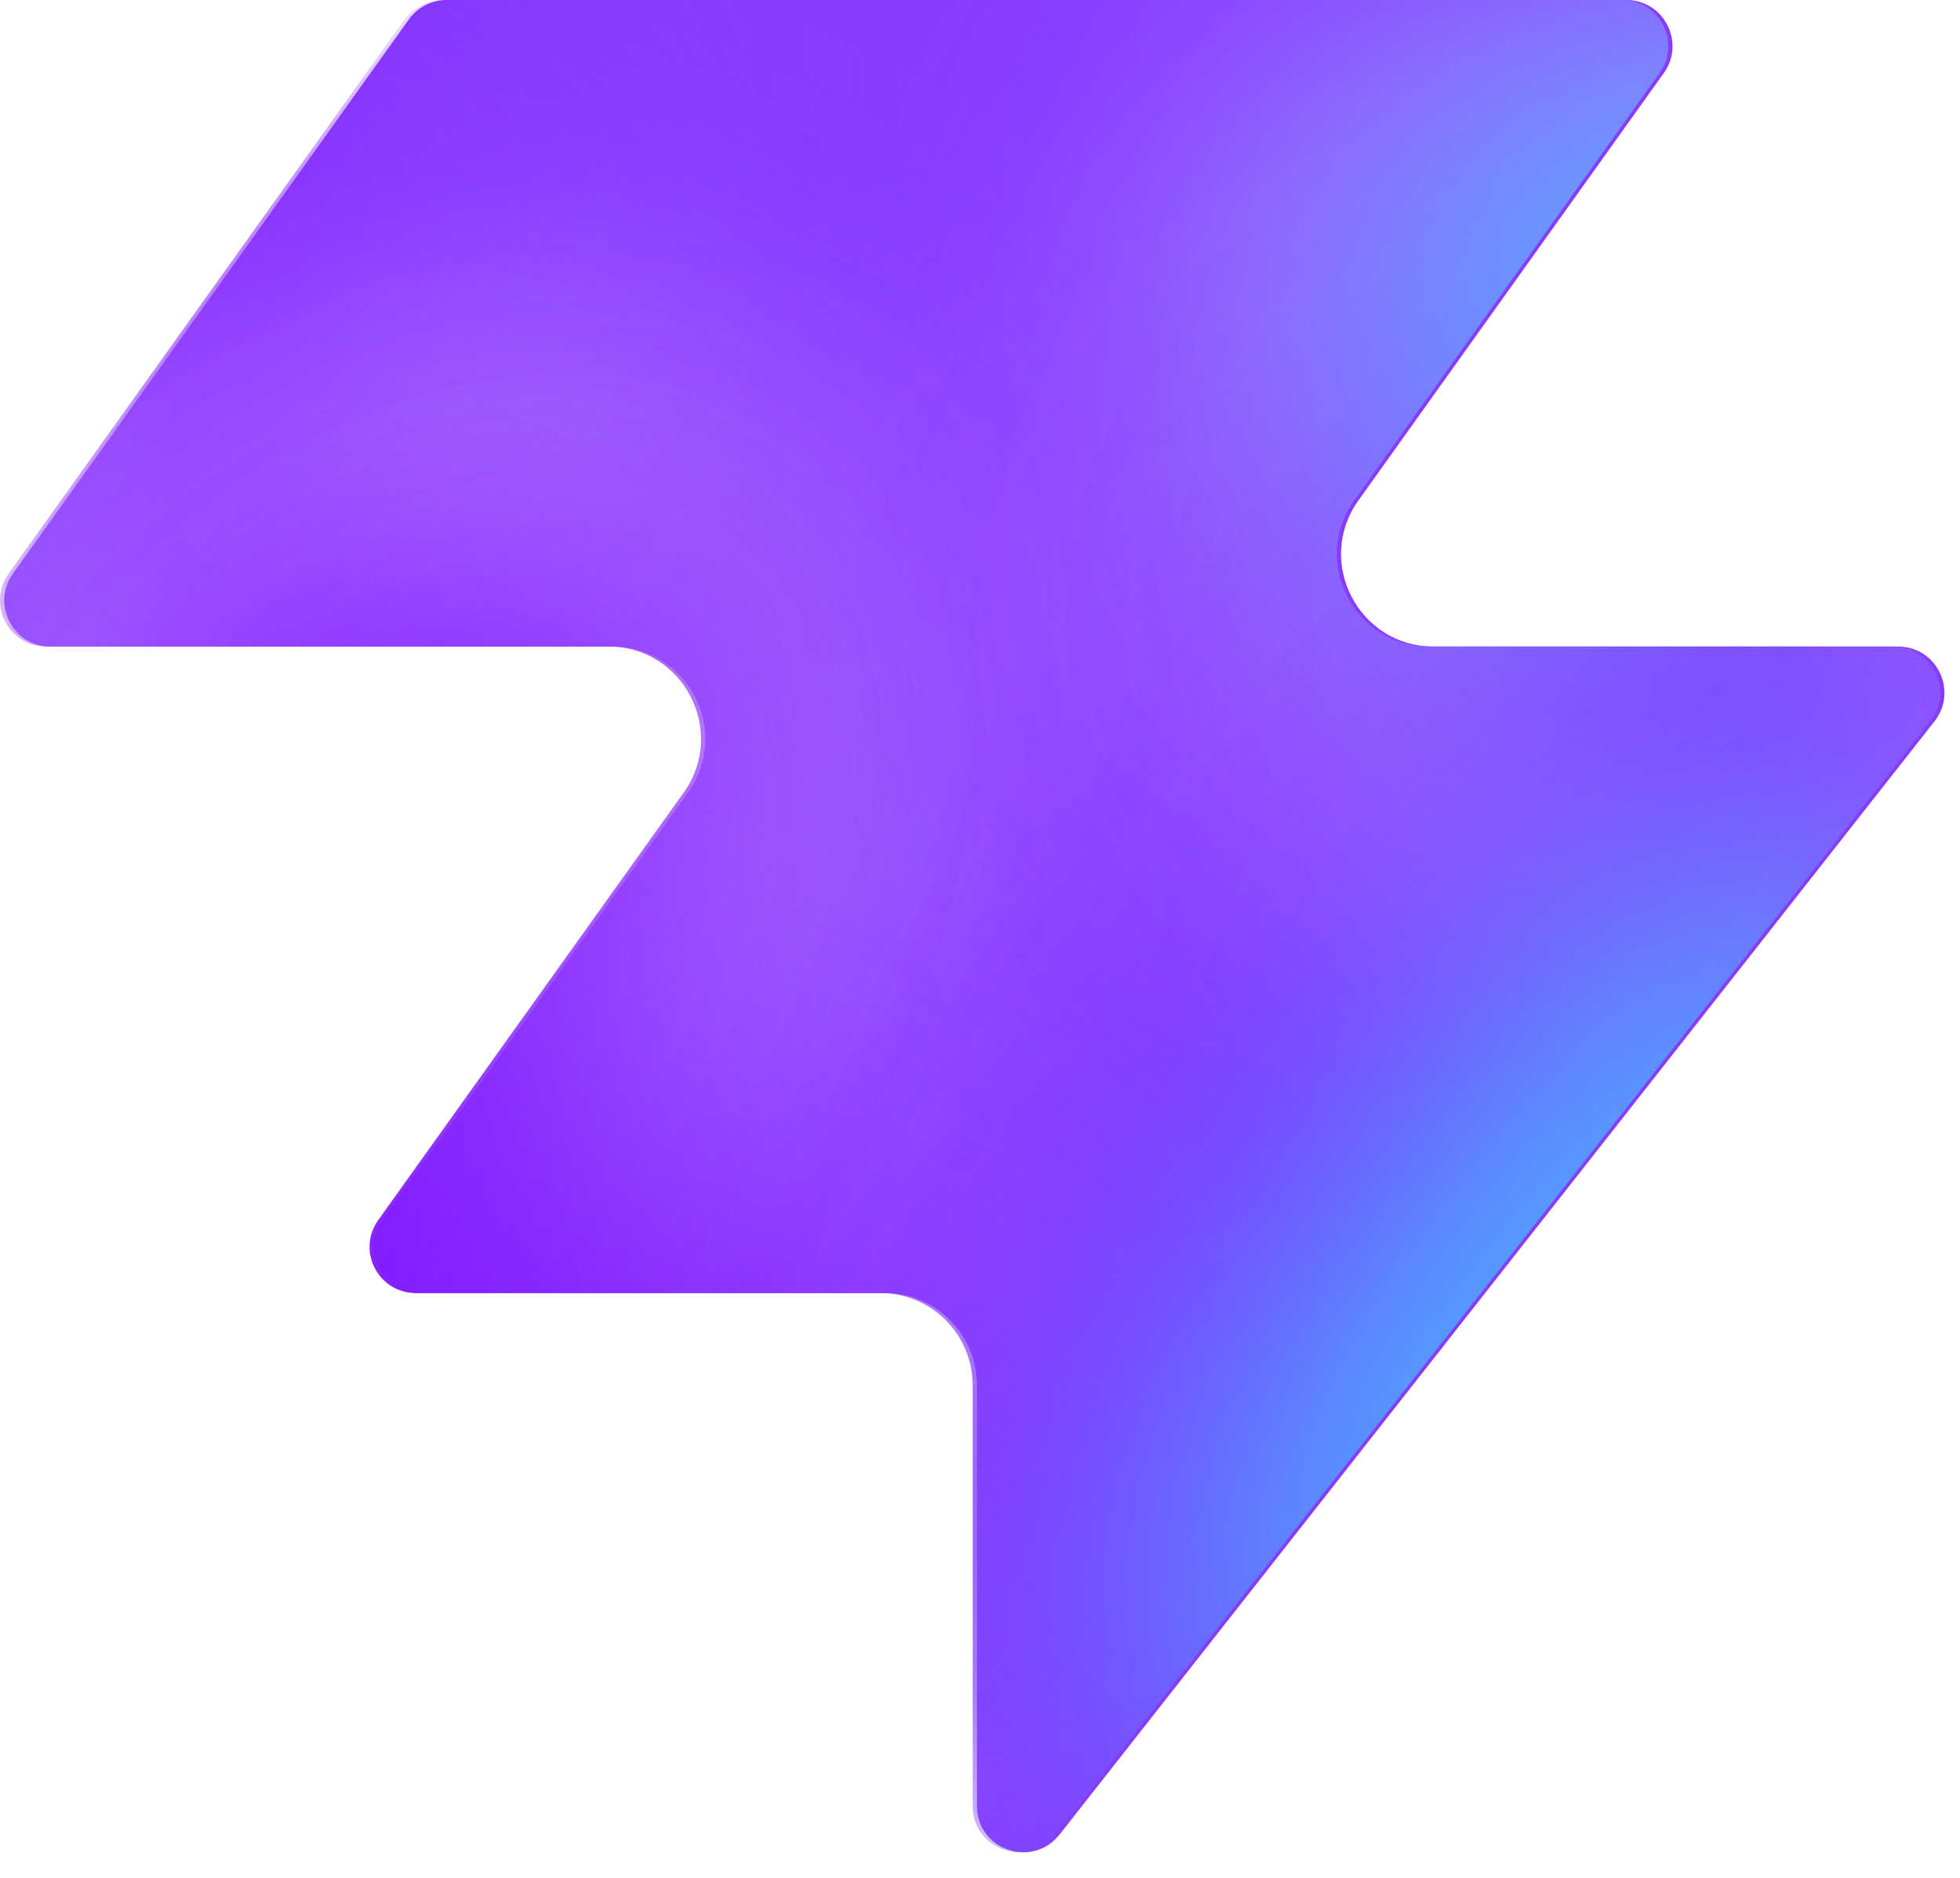
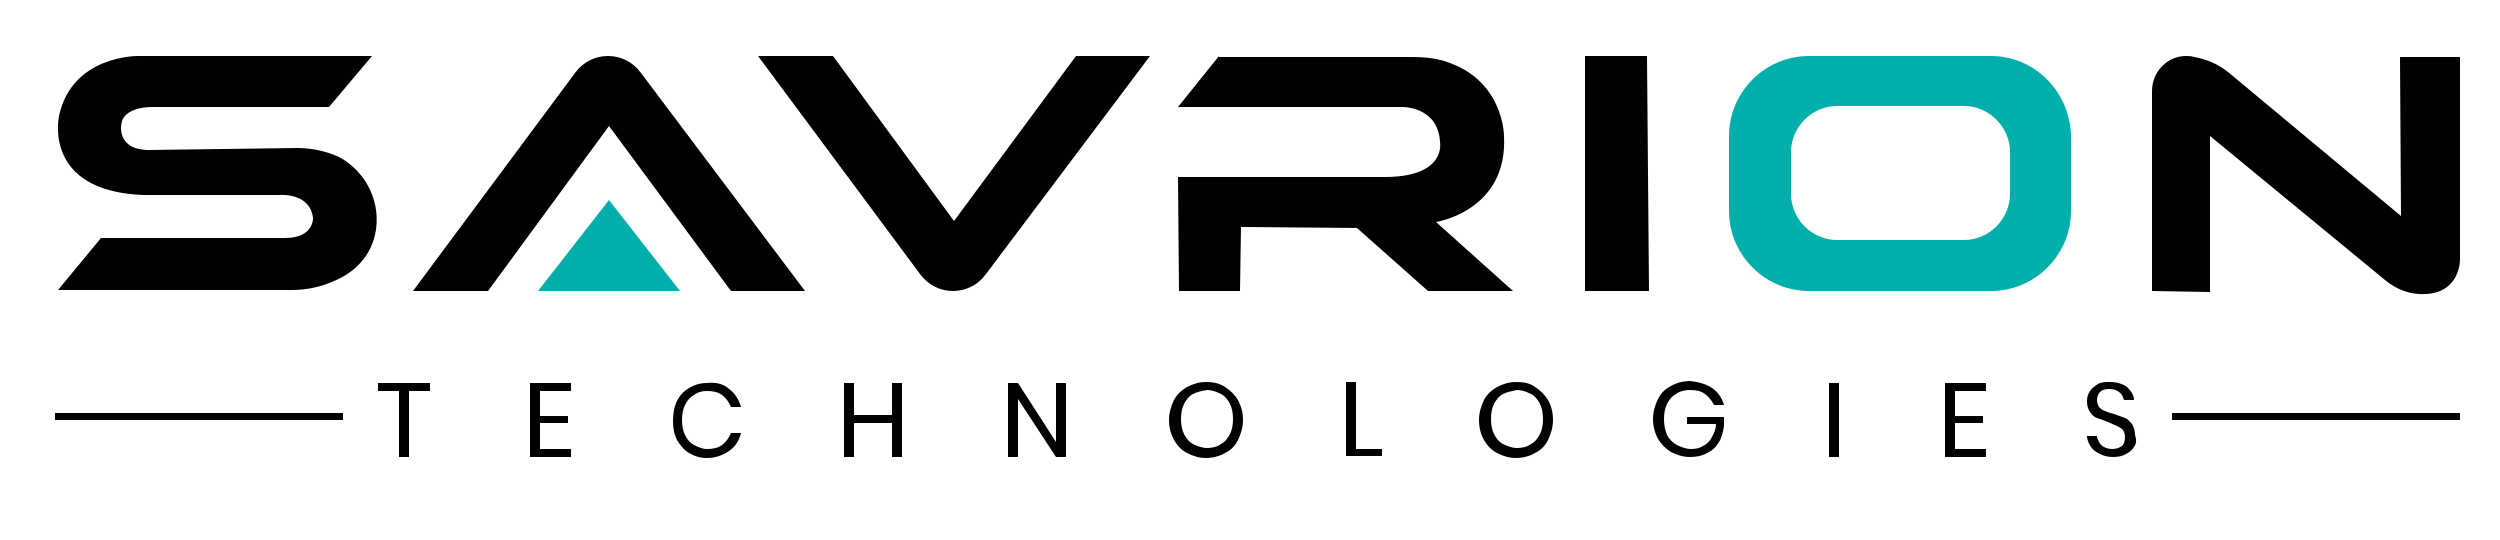
- <svg xmlns="http://www.w3.org/2000/svg" width="48" height="46" fill="none" viewBox="0 0 48 46">
-   <path fill="#863bff" d="M25.946 44.938c-.664.845-2.021.375-2.021-.698V33.937a2.26 2.26 0 0 0-2.262-2.262H10.287c-.92 0-1.456-1.04-.92-1.788l7.48-10.471c1.07-1.497 0-3.578-1.842-3.578H1.237c-.92 0-1.456-1.04-.92-1.788L10.013.474c.214-.297.556-.474.92-.474h28.894c.92 0 1.456 1.04.92 1.788l-7.48 10.471c-1.07 1.498 0 3.579 1.842 3.579h11.377c.943 0 1.473 1.088.89 1.83L25.947 44.94z" style="fill:#863bff;fill:color(display-p3 .525 .23 1);fill-opacity:1" />
-   <mask id="a" width="48" height="46" x="0" y="0" maskUnits="userSpaceOnUse" style="mask-type:alpha">
-     <path fill="#000" d="M25.842 44.938c-.664.844-2.021.375-2.021-.698V33.937a2.26 2.26 0 0 0-2.262-2.262H10.183c-.92 0-1.456-1.04-.92-1.788l7.48-10.471c1.07-1.498 0-3.579-1.842-3.579H1.133c-.92 0-1.456-1.04-.92-1.787L9.91.473c.214-.297.556-.474.92-.474h28.894c.92 0 1.456 1.04.92 1.788l-7.48 10.471c-1.07 1.498 0 3.578 1.842 3.578h11.377c.943 0 1.473 1.088.89 1.832L25.843 44.94z" style="fill:#000;fill-opacity:1" />
-   </mask>
-   <g mask="url(#a)">
-     <g filter="url(#b)">
-       <ellipse cx="5.508" cy="14.704" fill="#ede6ff" rx="5.508" ry="14.704" style="fill:#ede6ff;fill:color(display-p3 .927 .903 1);fill-opacity:1" transform="matrix(.00324 1 1 -.00324 -4.47 31.516)" />
-     </g>
-     <g filter="url(#c)">
-       <ellipse cx="10.399" cy="29.851" fill="#ede6ff" rx="10.399" ry="29.851" style="fill:#ede6ff;fill:color(display-p3 .927 .903 1);fill-opacity:1" transform="matrix(.00324 1 1 -.00324 -39.328 7.883)" />
-     </g>
-     <g filter="url(#d)">
-       <ellipse cx="5.508" cy="30.487" fill="#7e14ff" rx="5.508" ry="30.487" style="fill:#7e14ff;fill:color(display-p3 .492 .077 1);fill-opacity:1" transform="rotate(89.814 -25.913 -14.639)scale(1 -1)" />
-     </g>
-     <g filter="url(#e)">
-       <ellipse cx="5.508" cy="30.599" fill="#7e14ff" rx="5.508" ry="30.599" style="fill:#7e14ff;fill:color(display-p3 .492 .077 1);fill-opacity:1" transform="rotate(89.814 -32.644 -3.334)scale(1 -1)" />
-     </g>
-     <g filter="url(#f)">
-       <ellipse cx="5.508" cy="30.599" fill="#7e14ff" rx="5.508" ry="30.599" style="fill:#7e14ff;fill:color(display-p3 .492 .077 1);fill-opacity:1" transform="matrix(.00324 1 1 -.00324 -34.34 30.47)" />
-     </g>
-     <g filter="url(#g)">
-       <ellipse cx="14.072" cy="22.078" fill="#ede6ff" rx="14.072" ry="22.078" style="fill:#ede6ff;fill:color(display-p3 .927 .903 1);fill-opacity:1" transform="rotate(93.35 24.506 48.493)scale(-1 1)" />
-     </g>
-     <g filter="url(#h)">
-       <ellipse cx="3.47" cy="21.501" fill="#7e14ff" rx="3.47" ry="21.501" style="fill:#7e14ff;fill:color(display-p3 .492 .077 1);fill-opacity:1" transform="rotate(89.009 28.708 47.59)scale(-1 1)" />
-     </g>
-     <g filter="url(#i)">
-       <ellipse cx="3.47" cy="21.501" fill="#7e14ff" rx="3.47" ry="21.501" style="fill:#7e14ff;fill:color(display-p3 .492 .077 1);fill-opacity:1" transform="rotate(89.009 28.708 47.59)scale(-1 1)" />
-     </g>
-     <g filter="url(#j)">
-       <ellipse cx=".387" cy="8.972" fill="#7e14ff" rx="4.407" ry="29.108" style="fill:#7e14ff;fill:color(display-p3 .492 .077 1);fill-opacity:1" transform="rotate(39.51 .387 8.972)" />
-     </g>
-     <g filter="url(#k)">
-       <ellipse cx="47.523" cy="-6.092" fill="#7e14ff" rx="4.407" ry="29.108" style="fill:#7e14ff;fill:color(display-p3 .492 .077 1);fill-opacity:1" transform="rotate(37.892 47.523 -6.092)" />
-     </g>
-     <g filter="url(#l)">
-       <ellipse cx="41.412" cy="6.333" fill="#47bfff" rx="5.971" ry="9.665" style="fill:#47bfff;fill:color(display-p3 .28 .748 1);fill-opacity:1" transform="rotate(37.892 41.412 6.333)" />
-     </g>
-     <g filter="url(#m)">
-       <ellipse cx="-1.879" cy="38.332" fill="#7e14ff" rx="4.407" ry="29.108" style="fill:#7e14ff;fill:color(display-p3 .492 .077 1);fill-opacity:1" transform="rotate(37.892 -1.88 38.332)" />
-     </g>
-     <g filter="url(#n)">
-       <ellipse cx="-1.879" cy="38.332" fill="#7e14ff" rx="4.407" ry="29.108" style="fill:#7e14ff;fill:color(display-p3 .492 .077 1);fill-opacity:1" transform="rotate(37.892 -1.88 38.332)" />
-     </g>
-     <g filter="url(#o)">
-       <ellipse cx="35.651" cy="29.907" fill="#7e14ff" rx="4.407" ry="29.108" style="fill:#7e14ff;fill:color(display-p3 .492 .077 1);fill-opacity:1" transform="rotate(37.892 35.651 29.907)" />
-     </g>
-     <g filter="url(#p)">
-       <ellipse cx="38.418" cy="32.4" fill="#47bfff" rx="5.971" ry="15.297" style="fill:#47bfff;fill:color(display-p3 .28 .748 1);fill-opacity:1" transform="rotate(37.892 38.418 32.4)" />
-     </g>
+ <svg xmlns="http://www.w3.org/2000/svg" version="1.1" id="Layer_1" x="0px" y="0px" viewBox="20 128 250 54" style="enable-background:new 0 0 300 300;" xml:space="preserve">
+   <style type="text/css">
+ 	.st0{fill:#010101;}
+ 	.st1{fill:#01AFAA;}
+ </style>
+   <path class="st0" d="M57.2,133.6H33.8c0,0-6.6-0.1-7.9,6c0,0-1.7,7.5,8.4,7.9h13.6c0,0,3.1-0.3,3.4,2.3c0,0,0.1,2-2.8,2H30.1  l-4.3,5.2h23.4c1.4,0,2.9-0.3,4.2-0.9c1.7-0.7,3.5-2.1,4.1-4.6c0.7-3.1-0.8-6.3-3.6-7.8c-1.1-0.5-2.5-0.9-4.2-0.9L34.8,143  c-0.5,0-0.9-0.1-1.3-0.2c-0.8-0.3-1.7-1.1-1.3-2.7c0,0,0.3-1.4,3.1-1.4h17.6L57.2,133.6z" />
+   <path class="st0" d="M61.3,157.1l16.2-21.8c0.8-1.1,2-1.7,3.3-1.7l0,0c1.3,0,2.5,0.6,3.3,1.7l16.4,21.8h-7.4l-12.2-16.5l-12.1,16.5  H61.3z" />
+   <path class="st0" d="M95.8,133.6l16.2,21.8c0.8,1.1,2,1.7,3.3,1.7l0,0c1.3,0,2.5-0.6,3.3-1.7l16.4-21.8h-7.4l-12.2,16.5l-12.1-16.5  H95.8z" />
+   <path class="st0" d="M141.9,133.6l-4.1,5.1h22.4c0,0,3.6-0.1,3.8,3.5c0,0,0.7,3.4-5.3,3.5h-20.9l0.1,11.4h6.1l0.1-6.4l11.6,0.1  l7.1,6.3h8.5l-7.7-6.9c0,0,7.2-1.1,6.8-8.6c0,0,0-5.7-6-7.5c-1-0.3-2-0.4-3.1-0.4h-19.4V133.6z" />
+   <polygon class="st0" points="178.5,133.6 184.7,133.6 184.9,157.1 178.5,157.1 " />
+   <path class="st1" d="M219.1,133.6h-18.2c-4.4,0-8,3.6-8,8v7.5c0,4.4,3.6,8,8,8h18.2c4.4,0,8-3.6,8-8v-7.5  C227,137.2,223.5,133.6,219.1,133.6z M221,147.4c0,2.5-2.1,4.6-4.6,4.6h-12.7c-2.5,0-4.6-2.1-4.6-4.6v-4.2c0-2.5,2.1-4.6,4.6-4.6  h12.7c2.5,0,4.6,2.1,4.6,4.6V147.4z" />
+   <path class="st0" d="M235.2,157.1v-20c0-1.9,1.5-3.5,3.4-3.5c0.3,0,0.5,0,0.8,0.1c1.2,0.2,2.4,0.7,3.4,1.5l17.3,14.4l-0.1-15.9h6  v20.2c0,0,0.1,3.3-3.4,3.5c-1.5,0.1-2.9-0.4-4.1-1.4L241,141.6v15.6L235.2,157.1z" />
+   <polygon class="st1" points="80.9,148 73.8,157.1 88,157.1 " />
+   <rect x="25.5" y="169.3" class="st0" width="28.8" height="0.7" />
+   <rect x="237.2" y="169.3" class="st0" width="28.8" height="0.7" />
+   <g>
+     <path class="st0" d="M63,166.3v0.8h-2.1v6.6h-1v-6.6h-2.1v-0.8H63z" />
+     <path class="st0" d="M74,167.1v2.5h2.8v0.7H74v2.6h3.1v0.8H73v-7.4h4.1v0.8L74,167.1L74,167.1z" />
+     <path class="st0" d="M92.9,166.9c0.6,0.4,1,1.1,1.2,1.8h-1c-0.2-0.5-0.5-0.9-0.9-1.2s-0.9-0.4-1.5-0.4c-0.5,0-0.9,0.1-1.3,0.4   c-0.4,0.2-0.7,0.6-0.9,1c-0.2,0.4-0.3,0.9-0.3,1.5s0.1,1.1,0.3,1.5c0.2,0.4,0.5,0.8,0.9,1s0.8,0.4,1.3,0.4c0.6,0,1.1-0.1,1.5-0.4   c0.4-0.3,0.7-0.7,0.9-1.2h1c-0.2,0.8-0.6,1.4-1.2,1.8c-0.6,0.4-1.3,0.7-2.2,0.7c-0.7,0-1.3-0.2-1.8-0.5s-0.9-0.8-1.2-1.3   c-0.3-0.6-0.4-1.2-0.4-1.9s0.1-1.4,0.4-2s0.7-1,1.2-1.3s1.1-0.5,1.8-0.5C91.6,166.2,92.4,166.4,92.9,166.9z" />
+     <path class="st0" d="M110.2,166.3v7.4h-1v-3.4h-3.8v3.4h-1v-7.4h1v3.2h3.8v-3.2H110.2z" />
+     <path class="st0" d="M126.6,173.7h-1l-3.8-5.8v5.8h-1v-7.4h1l3.8,5.9v-5.9h1V173.7z" />
+     <path class="st0" d="M142.5,166.7c0.5,0.3,1,0.8,1.3,1.3c0.3,0.6,0.5,1.2,0.5,2c0,0.7-0.2,1.4-0.5,2s-0.7,1-1.3,1.3   c-0.5,0.3-1.2,0.5-1.9,0.5s-1.3-0.2-1.9-0.5c-0.6-0.3-1-0.8-1.3-1.3c-0.3-0.6-0.5-1.2-0.5-2c0-0.7,0.2-1.4,0.5-2s0.8-1,1.3-1.3   c0.6-0.3,1.2-0.5,1.9-0.5S141.9,166.3,142.5,166.7z M139.3,167.4c-0.4,0.2-0.7,0.6-0.9,1s-0.3,0.9-0.3,1.5s0.1,1.1,0.3,1.5   s0.5,0.8,0.9,1s0.9,0.4,1.4,0.4s1-0.1,1.4-0.4c0.4-0.2,0.7-0.6,0.9-1s0.3-0.9,0.3-1.5s-0.1-1.1-0.3-1.5s-0.5-0.8-0.9-1   s-0.9-0.4-1.4-0.4C140.1,167.1,139.7,167.2,139.3,167.4z" />
+     <path class="st0" d="M155.6,172.9h2.6v0.7h-3.6v-7.4h1V172.9z" />
+     <path class="st0" d="M173.5,166.7c0.5,0.3,1,0.8,1.3,1.3s0.5,1.2,0.5,2c0,0.7-0.2,1.4-0.5,2s-0.7,1-1.3,1.3   c-0.5,0.3-1.2,0.5-1.9,0.5s-1.3-0.2-1.9-0.5c-0.6-0.3-1-0.8-1.3-1.3s-0.5-1.2-0.5-2c0-0.7,0.2-1.4,0.5-2s0.8-1,1.3-1.3   c0.6-0.3,1.2-0.5,1.9-0.5S173,166.3,173.5,166.7z M170.3,167.4c-0.4,0.2-0.7,0.6-0.9,1s-0.3,0.9-0.3,1.5s0.1,1.1,0.3,1.5   s0.5,0.8,0.9,1s0.9,0.4,1.4,0.4s1-0.1,1.4-0.4c0.4-0.2,0.7-0.6,0.9-1s0.3-0.9,0.3-1.5s-0.1-1.1-0.3-1.5s-0.5-0.8-0.9-1   s-0.9-0.4-1.4-0.4C171.2,167.1,170.7,167.2,170.3,167.4z" />
+     <path class="st0" d="M191.2,166.8c0.6,0.4,1,1,1.2,1.7h-1c-0.2-0.4-0.5-0.8-0.9-1.1s-0.9-0.4-1.5-0.4c-0.5,0-1,0.1-1.4,0.4   c-0.4,0.2-0.7,0.6-0.9,1s-0.3,0.9-0.3,1.5s0.1,1.1,0.3,1.6c0.2,0.4,0.6,0.8,1,1s0.9,0.4,1.4,0.4s0.9-0.1,1.2-0.3   c0.4-0.2,0.7-0.5,0.9-0.9s0.4-0.8,0.4-1.3h-2.9v-0.7h3.7v0.9c-0.1,0.6-0.2,1.1-0.5,1.6s-0.7,0.9-1.2,1.1c-0.5,0.3-1.1,0.4-1.7,0.4   c-0.7,0-1.3-0.2-1.9-0.5c-0.5-0.3-1-0.8-1.3-1.3c-0.3-0.6-0.5-1.2-0.5-2c0-0.7,0.2-1.4,0.5-2s0.7-1,1.3-1.3   c0.5-0.3,1.2-0.5,1.9-0.5C189.9,166.2,190.6,166.4,191.2,166.8z" />
+     <path class="st0" d="M203.9,166.3v7.4h-1v-7.4H203.9z" />
+     <path class="st0" d="M215.5,167.1v2.5h2.8v0.7h-2.8v2.6h3.1v0.8h-4.1v-7.4h4.1v0.8L215.5,167.1L215.5,167.1z" />
+     <path class="st0" d="M233.4,172.7c-0.2,0.3-0.4,0.5-0.8,0.7c-0.3,0.2-0.8,0.3-1.3,0.3s-0.9-0.1-1.3-0.3c-0.4-0.2-0.7-0.4-0.9-0.7   s-0.4-0.7-0.4-1.1h1c0,0.2,0.1,0.4,0.2,0.6c0.1,0.2,0.3,0.4,0.5,0.5s0.5,0.2,0.8,0.2c0.4,0,0.7-0.1,1-0.3c0.2-0.2,0.3-0.5,0.3-0.9   c0-0.3-0.1-0.5-0.2-0.7c-0.2-0.2-0.4-0.3-0.6-0.4c-0.2-0.1-0.5-0.2-0.9-0.4c-0.5-0.2-0.8-0.3-1.1-0.4s-0.5-0.3-0.7-0.6   s-0.3-0.6-0.3-1.1c0-0.4,0.1-0.7,0.3-1s0.5-0.5,0.8-0.7s0.8-0.2,1.2-0.2c0.7,0,1.3,0.2,1.7,0.5c0.4,0.4,0.7,0.8,0.7,1.3h-1   c-0.1-0.3-0.2-0.6-0.5-0.8c-0.2-0.2-0.6-0.3-1-0.3s-0.7,0.1-0.9,0.3s-0.3,0.5-0.3,0.8s0.1,0.5,0.2,0.7c0.2,0.2,0.3,0.3,0.6,0.4   c0.2,0.1,0.5,0.2,0.9,0.3c0.5,0.2,0.9,0.3,1.1,0.4c0.3,0.1,0.5,0.4,0.7,0.6c0.2,0.3,0.3,0.7,0.3,1.1   C233.7,172.1,233.6,172.4,233.4,172.7z" />
  </g>
-   <defs>
-     <filter id="b" width="60.045" height="41.654" x="-19.77" y="16.149" color-interpolation-filters="sRGB" filterUnits="userSpaceOnUse">
-       <feFlood flood-opacity="0" result="BackgroundImageFix" />
-       <feBlend in="SourceGraphic" in2="BackgroundImageFix" result="shape" />
-       <feGaussianBlur result="effect1_foregroundBlur_2002_17158" stdDeviation="7.659" />
-     </filter>
-     <filter id="c" width="90.34" height="51.437" x="-54.613" y="-7.533" color-interpolation-filters="sRGB" filterUnits="userSpaceOnUse">
-       <feFlood flood-opacity="0" result="BackgroundImageFix" />
-       <feBlend in="SourceGraphic" in2="BackgroundImageFix" result="shape" />
-       <feGaussianBlur result="effect1_foregroundBlur_2002_17158" stdDeviation="7.659" />
-     </filter>
-     <filter id="d" width="79.355" height="29.4" x="-49.64" y="2.03" color-interpolation-filters="sRGB" filterUnits="userSpaceOnUse">
-       <feFlood flood-opacity="0" result="BackgroundImageFix" />
-       <feBlend in="SourceGraphic" in2="BackgroundImageFix" result="shape" />
-       <feGaussianBlur result="effect1_foregroundBlur_2002_17158" stdDeviation="4.596" />
-     </filter>
-     <filter id="e" width="79.579" height="29.4" x="-45.045" y="20.029" color-interpolation-filters="sRGB" filterUnits="userSpaceOnUse">
-       <feFlood flood-opacity="0" result="BackgroundImageFix" />
-       <feBlend in="SourceGraphic" in2="BackgroundImageFix" result="shape" />
-       <feGaussianBlur result="effect1_foregroundBlur_2002_17158" stdDeviation="4.596" />
-     </filter>
-     <filter id="f" width="79.579" height="29.4" x="-43.513" y="21.178" color-interpolation-filters="sRGB" filterUnits="userSpaceOnUse">
-       <feFlood flood-opacity="0" result="BackgroundImageFix" />
-       <feBlend in="SourceGraphic" in2="BackgroundImageFix" result="shape" />
-       <feGaussianBlur result="effect1_foregroundBlur_2002_17158" stdDeviation="4.596" />
-     </filter>
-     <filter id="g" width="74.749" height="58.852" x="15.756" y="-17.901" color-interpolation-filters="sRGB" filterUnits="userSpaceOnUse">
-       <feFlood flood-opacity="0" result="BackgroundImageFix" />
-       <feBlend in="SourceGraphic" in2="BackgroundImageFix" result="shape" />
-       <feGaussianBlur result="effect1_foregroundBlur_2002_17158" stdDeviation="7.659" />
-     </filter>
-     <filter id="h" width="61.377" height="25.362" x="23.548" y="2.284" color-interpolation-filters="sRGB" filterUnits="userSpaceOnUse">
-       <feFlood flood-opacity="0" result="BackgroundImageFix" />
-       <feBlend in="SourceGraphic" in2="BackgroundImageFix" result="shape" />
-       <feGaussianBlur result="effect1_foregroundBlur_2002_17158" stdDeviation="4.596" />
-     </filter>
-     <filter id="i" width="61.377" height="25.362" x="23.548" y="2.284" color-interpolation-filters="sRGB" filterUnits="userSpaceOnUse">
-       <feFlood flood-opacity="0" result="BackgroundImageFix" />
-       <feBlend in="SourceGraphic" in2="BackgroundImageFix" result="shape" />
-       <feGaussianBlur result="effect1_foregroundBlur_2002_17158" stdDeviation="4.596" />
-     </filter>
-     <filter id="j" width="56.045" height="63.649" x="-27.636" y="-22.853" color-interpolation-filters="sRGB" filterUnits="userSpaceOnUse">
-       <feFlood flood-opacity="0" result="BackgroundImageFix" />
-       <feBlend in="SourceGraphic" in2="BackgroundImageFix" result="shape" />
-       <feGaussianBlur result="effect1_foregroundBlur_2002_17158" stdDeviation="4.596" />
-     </filter>
-     <filter id="k" width="54.814" height="64.646" x="20.116" y="-38.415" color-interpolation-filters="sRGB" filterUnits="userSpaceOnUse">
-       <feFlood flood-opacity="0" result="BackgroundImageFix" />
-       <feBlend in="SourceGraphic" in2="BackgroundImageFix" result="shape" />
-       <feGaussianBlur result="effect1_foregroundBlur_2002_17158" stdDeviation="4.596" />
-     </filter>
-     <filter id="l" width="33.541" height="35.313" x="24.641" y="-11.323" color-interpolation-filters="sRGB" filterUnits="userSpaceOnUse">
-       <feFlood flood-opacity="0" result="BackgroundImageFix" />
-       <feBlend in="SourceGraphic" in2="BackgroundImageFix" result="shape" />
-       <feGaussianBlur result="effect1_foregroundBlur_2002_17158" stdDeviation="4.596" />
-     </filter>
-     <filter id="m" width="54.814" height="64.646" x="-29.286" y="6.009" color-interpolation-filters="sRGB" filterUnits="userSpaceOnUse">
-       <feFlood flood-opacity="0" result="BackgroundImageFix" />
-       <feBlend in="SourceGraphic" in2="BackgroundImageFix" result="shape" />
-       <feGaussianBlur result="effect1_foregroundBlur_2002_17158" stdDeviation="4.596" />
-     </filter>
-     <filter id="n" width="54.814" height="64.646" x="-29.286" y="6.009" color-interpolation-filters="sRGB" filterUnits="userSpaceOnUse">
-       <feFlood flood-opacity="0" result="BackgroundImageFix" />
-       <feBlend in="SourceGraphic" in2="BackgroundImageFix" result="shape" />
-       <feGaussianBlur result="effect1_foregroundBlur_2002_17158" stdDeviation="4.596" />
-     </filter>
-     <filter id="o" width="54.814" height="64.646" x="8.244" y="-2.416" color-interpolation-filters="sRGB" filterUnits="userSpaceOnUse">
-       <feFlood flood-opacity="0" result="BackgroundImageFix" />
-       <feBlend in="SourceGraphic" in2="BackgroundImageFix" result="shape" />
-       <feGaussianBlur result="effect1_foregroundBlur_2002_17158" stdDeviation="4.596" />
-     </filter>
-     <filter id="p" width="39.409" height="43.623" x="18.713" y="10.588" color-interpolation-filters="sRGB" filterUnits="userSpaceOnUse">
-       <feFlood flood-opacity="0" result="BackgroundImageFix" />
-       <feBlend in="SourceGraphic" in2="BackgroundImageFix" result="shape" />
-       <feGaussianBlur result="effect1_foregroundBlur_2002_17158" stdDeviation="4.596" />
-     </filter>
-   </defs>
</svg>
